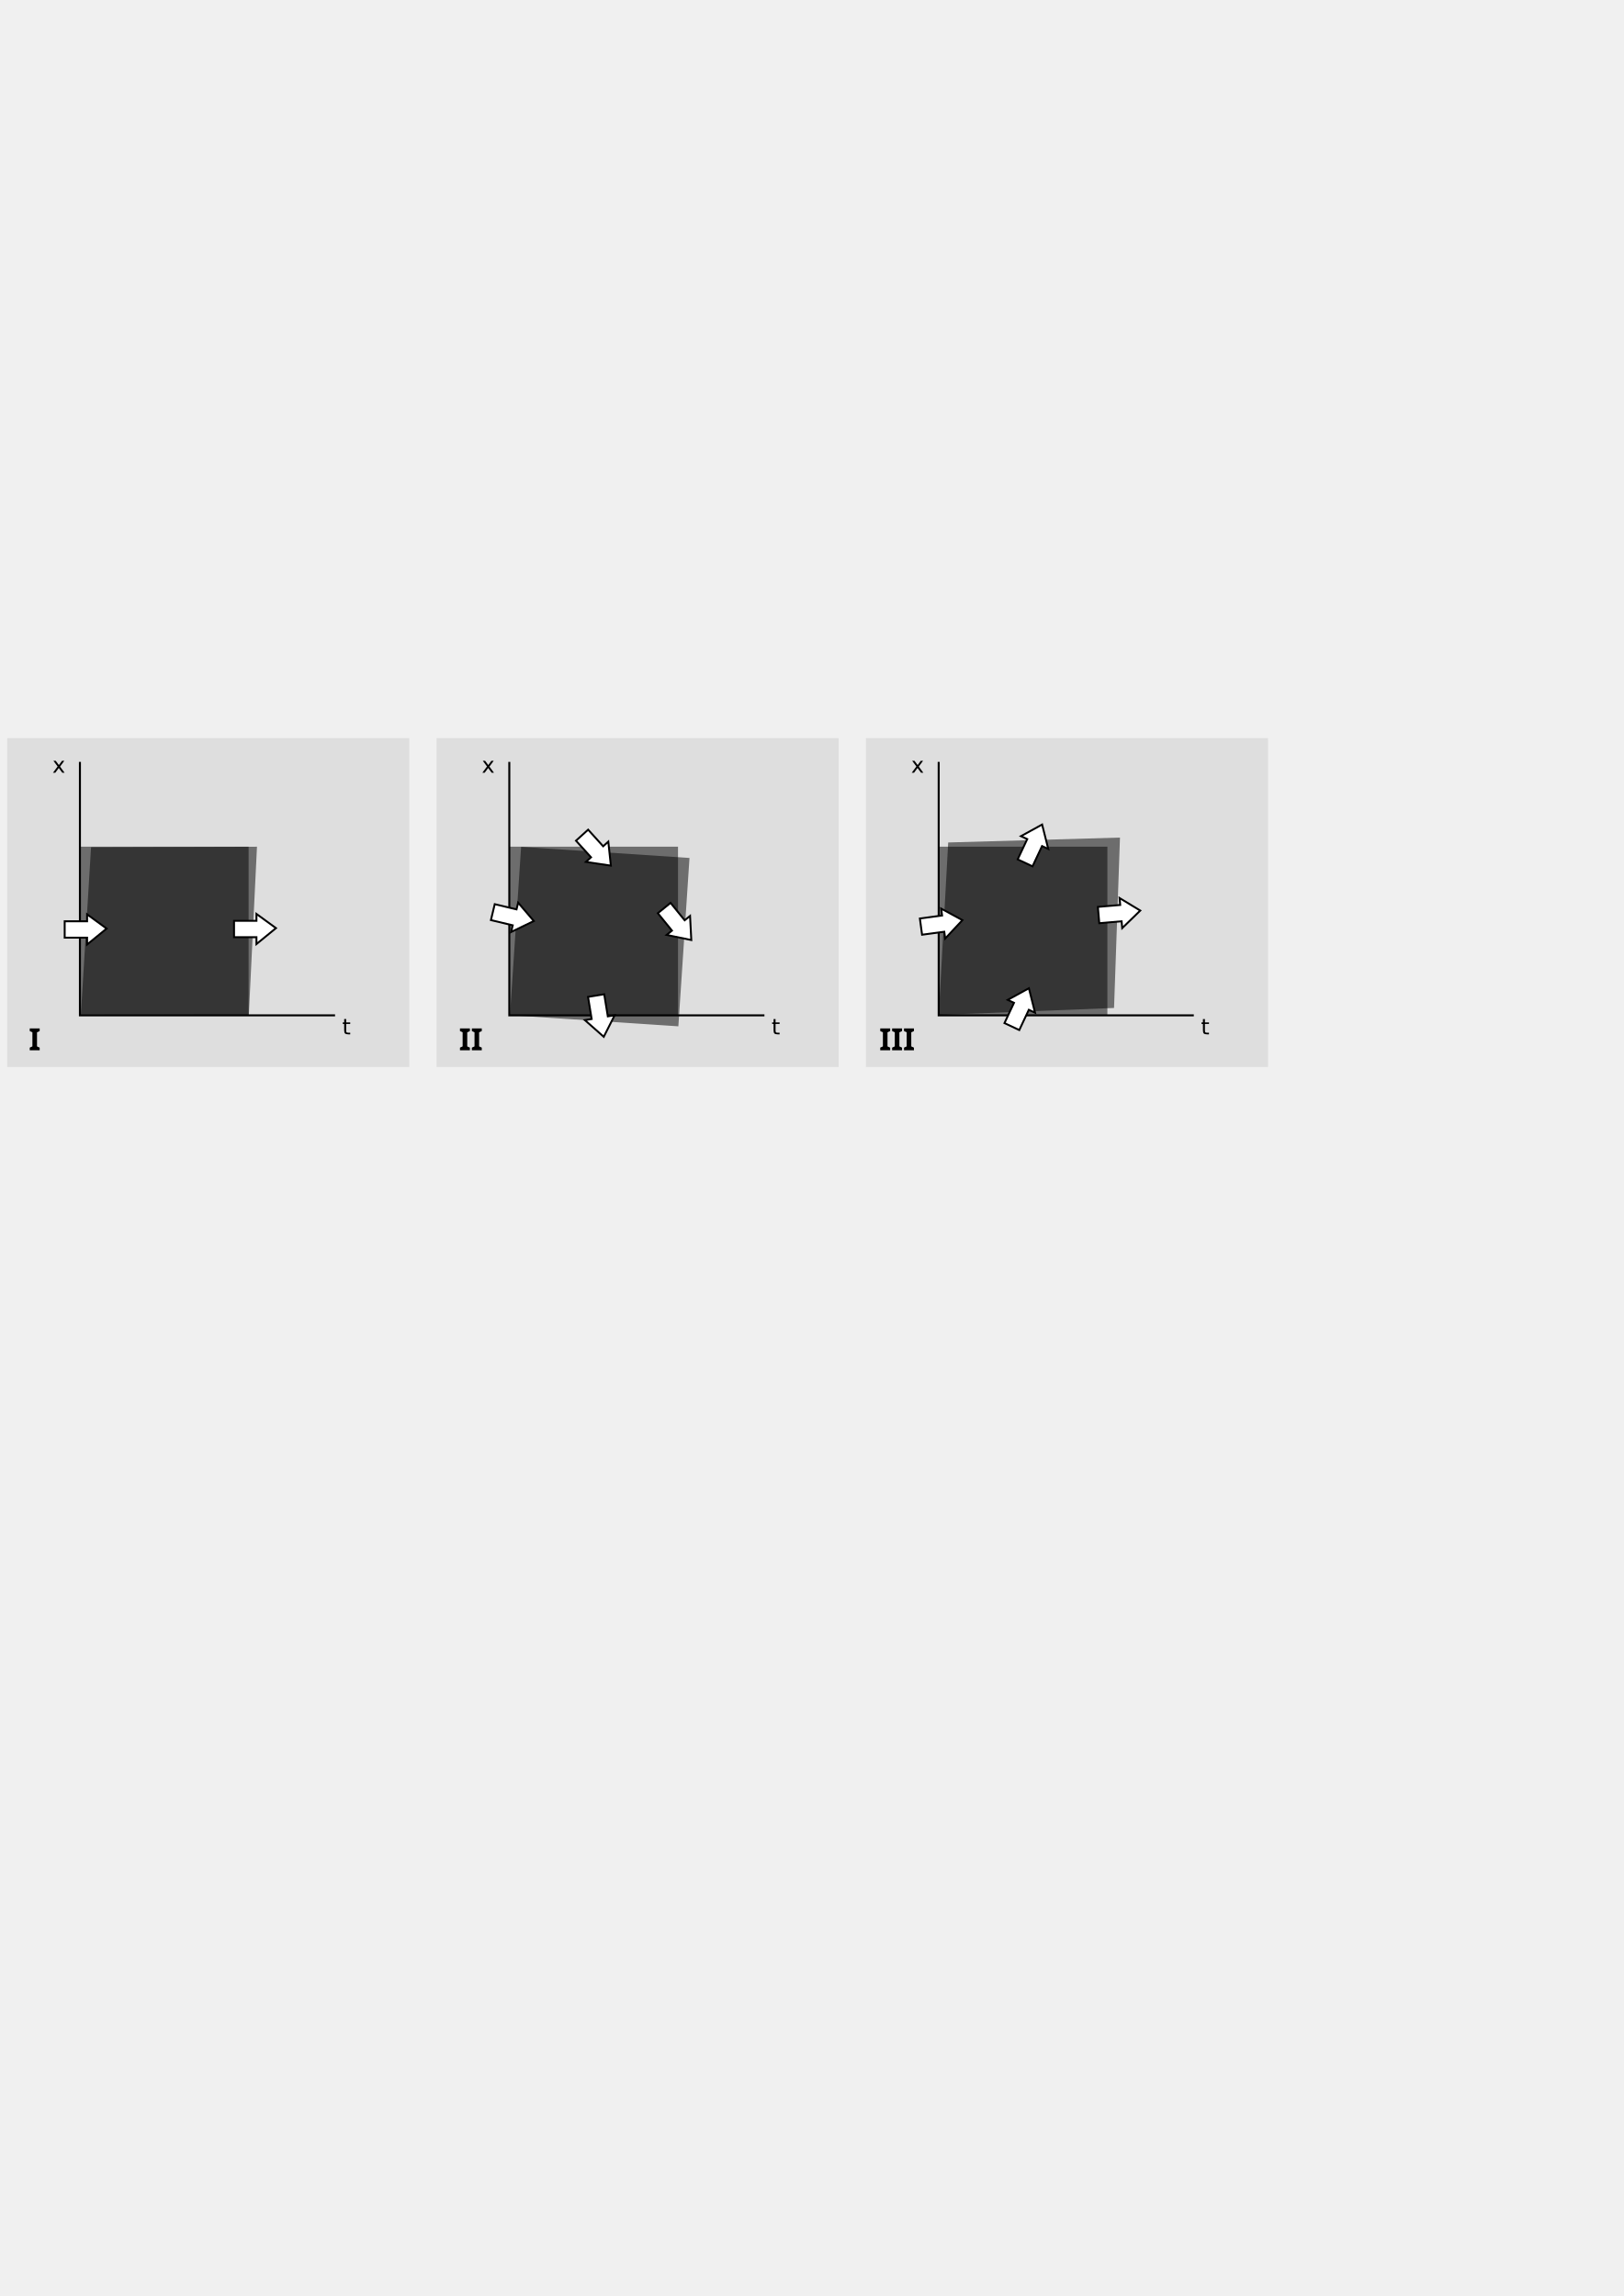
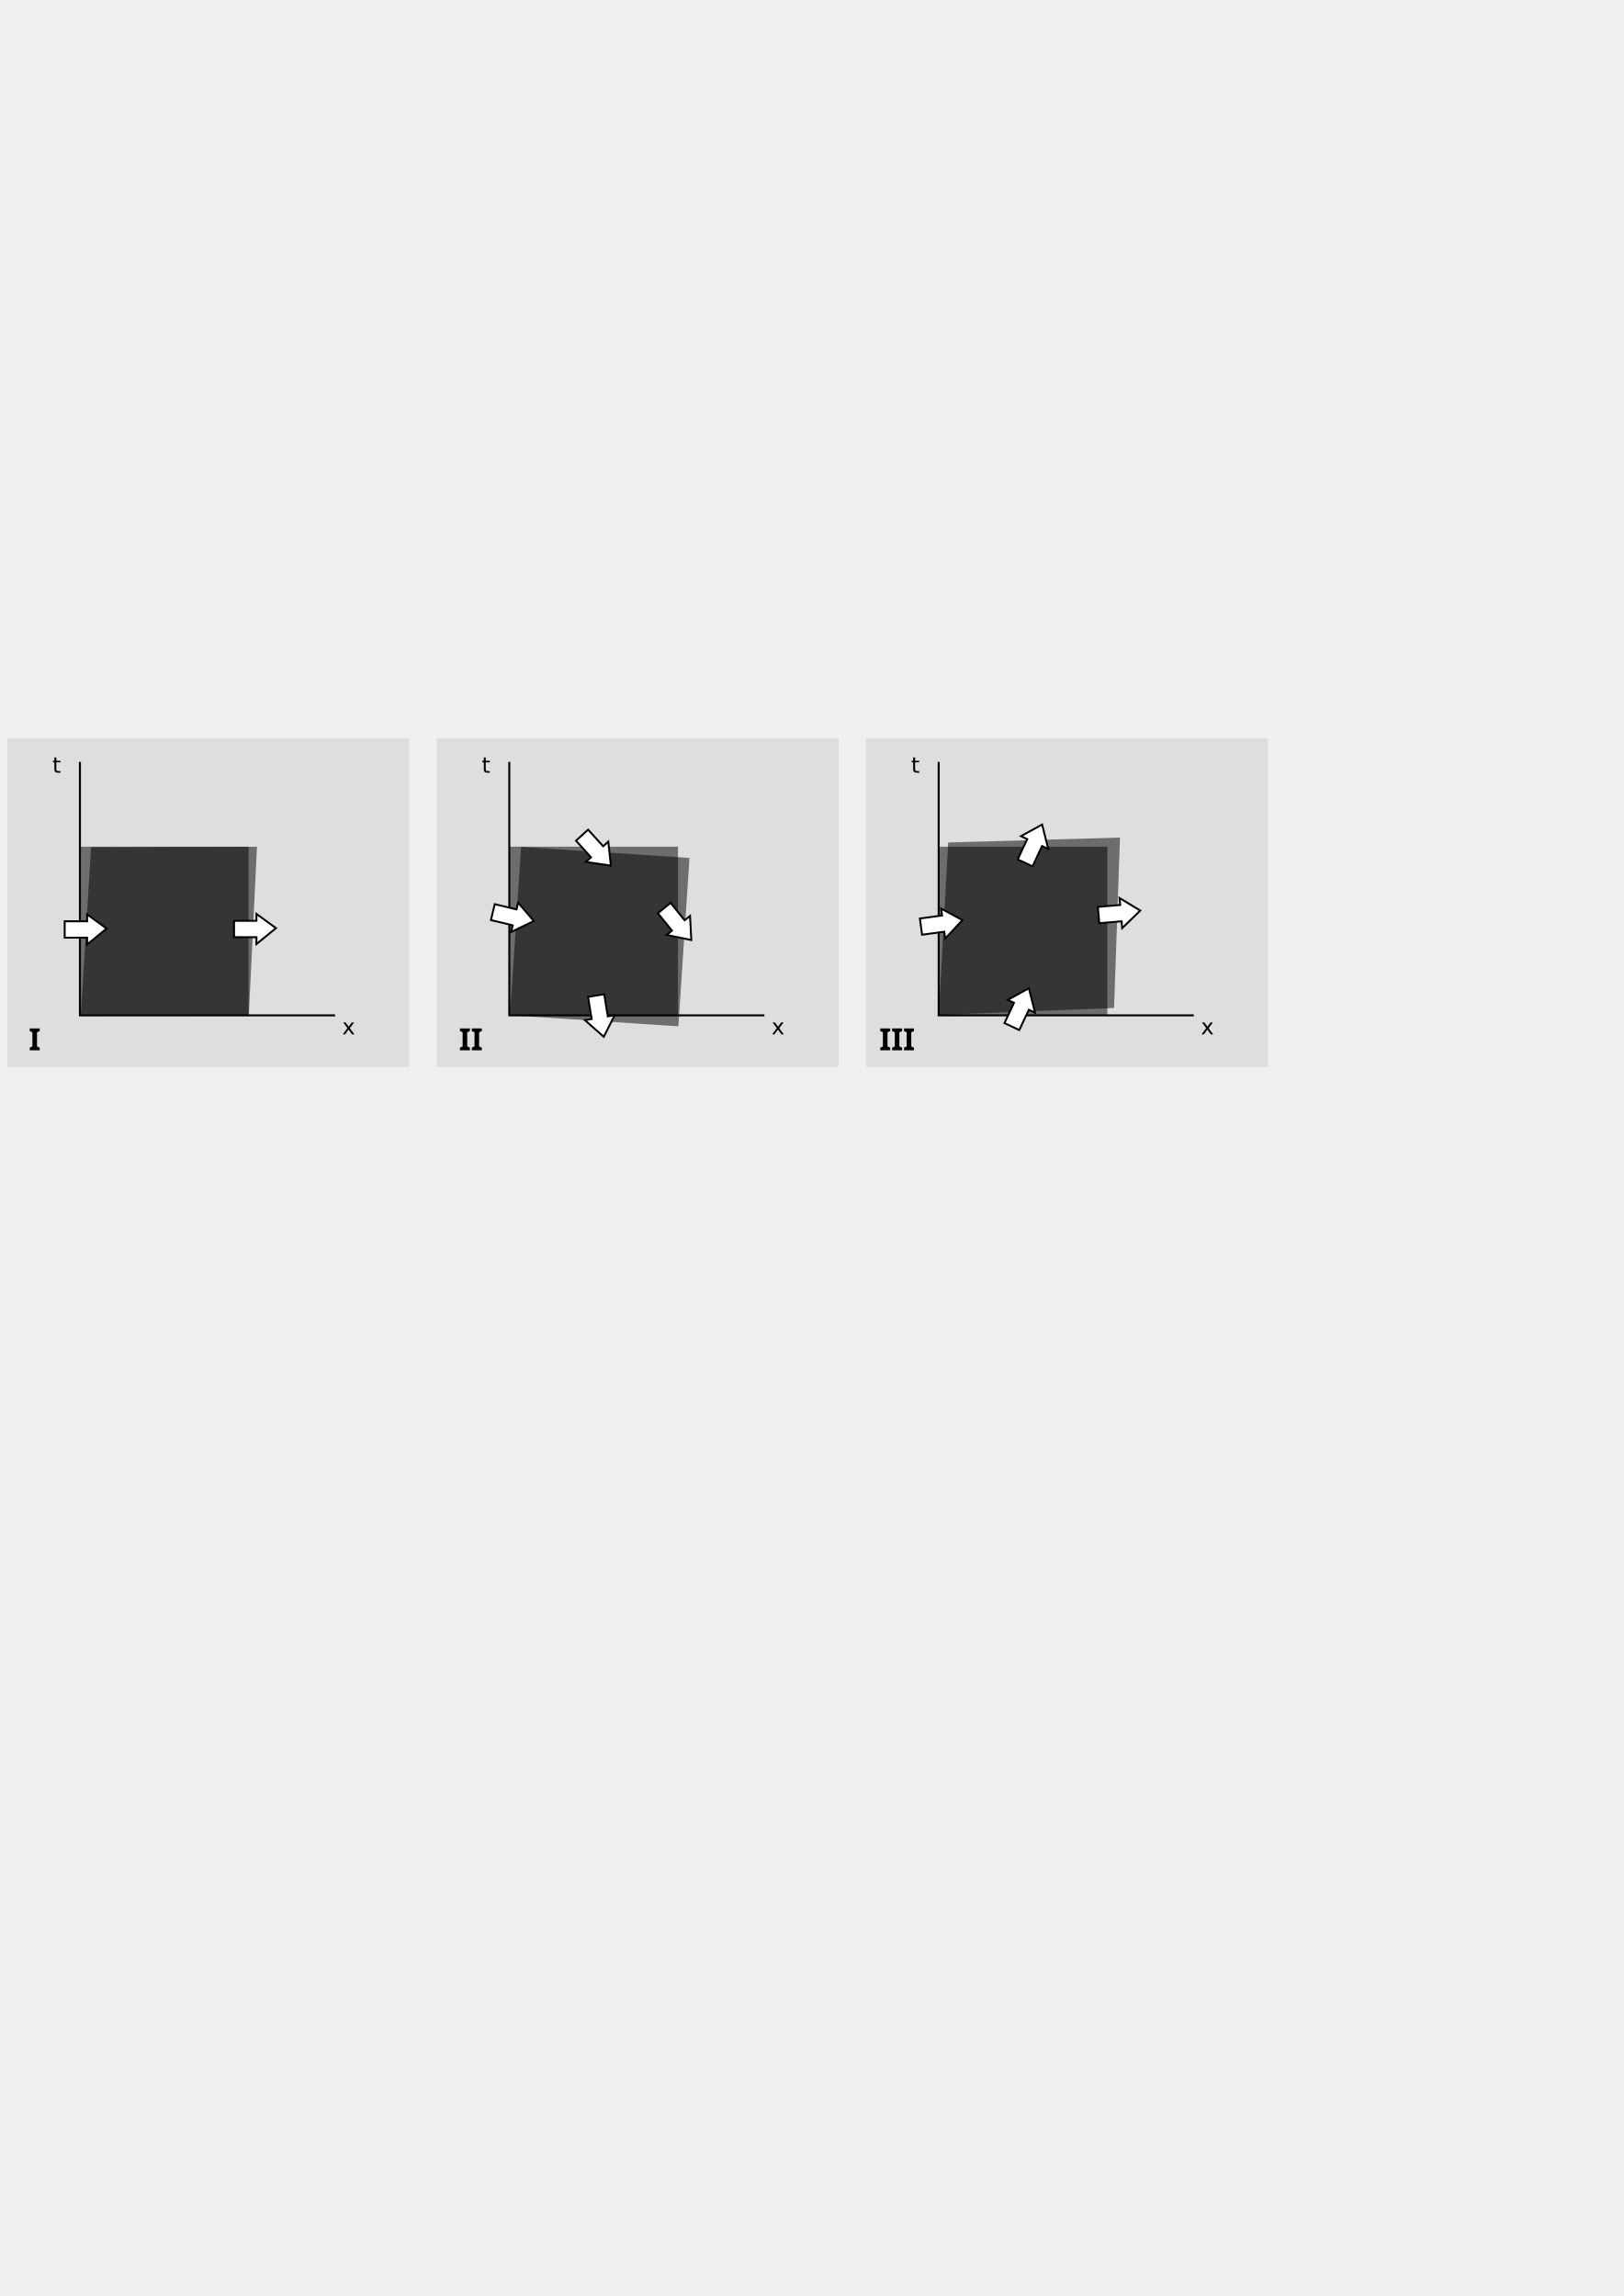
<svg xmlns="http://www.w3.org/2000/svg" width="744.094" height="1052.362" id="svg2" version="1.1">
  <defs id="defs4">
    <linearGradient id="linearGradient3282">
      <stop style="stop-color:#ebebeb;stop-opacity:1;" offset="0" id="stop3284" />
      <stop id="stop3290" offset="0.422" style="stop-color:#3a3a3a;stop-opacity:1;" />
      <stop style="stop-color:#000000;stop-opacity:1;" offset="1" id="stop3286" />
    </linearGradient>
  </defs>
  <g id="layer1">
    <g id="g2446" transform="translate(0,1.109426)">
      <rect y="337.208" x="3.296" height="150.758" width="184.252" id="rect2383" style="fill:#dedede;fill-opacity:1;fill-rule:evenodd;stroke:none;stroke-width:0.535pt;stroke-linecap:butt;stroke-linejoin:miter;stroke-opacity:1" />
      <path id="path2380" d="M 36.628,348.098 L 36.628,464.273 L 153.545,464.273" style="fill:none;fill-opacity:0.75;fill-rule:evenodd;stroke:#000000;stroke-width:0.919;stroke-linecap:butt;stroke-linejoin:miter;stroke-miterlimit:4;stroke-dasharray:none;stroke-opacity:1" />
      <text id="text3152" y="353.063" x="24" style="font-size:10px;font-style:normal;font-variant:normal;font-weight:normal;font-stretch:normal;text-align:start;line-height:100%;writing-mode:lr-tb;text-anchor:start;fill:#000000;fill-opacity:1;stroke:none;font-family:Bitstream Vera Sans;-inkscape-font-specification:Bitstream Vera Sans" xml:space="preserve">
-         <tspan y="353.063" x="24" id="tspan3154">x</tspan>
+         <tspan y="353.063" x="24" id="tspan3154">t</tspan>
      </text>
-       <text id="text3156" y="472.975" x="156.809" style="font-size:10px;font-style:normal;font-variant:normal;font-weight:normal;font-stretch:normal;text-align:start;line-height:100%;writing-mode:lr-tb;text-anchor:start;fill:#000000;fill-opacity:1;stroke:none;stroke-width:1pt;stroke-linecap:butt;stroke-linejoin:miter;stroke-opacity:1;font-family:Bitstream Vera Sans;-inkscape-font-specification:Bitstream Vera Sans" xml:space="preserve">
-         <tspan y="472.975" x="156.809" id="tspan3158">t</tspan>
+       <text id="text3156" y="472.975" x="156.809" style="font-size:10px;font-style:normal;font-variant:normal;font-weight:normal;font-stretch:normal;text-align:start;line-height:100%;writing-mode:lr-tb;text-anchor:start;fill:#000000;fill-opacity:1;stroke:none;font-family:Bitstream Vera Sans;-inkscape-font-specification:Bitstream Vera Sans" xml:space="preserve">
+         <tspan y="472.975" x="156.809" id="tspan3158">x</tspan>
      </text>
      <rect y="386.964" x="36.606" height="77.331" width="77.331" id="rect2391" style="opacity:1;fill:#000000;fill-opacity:0.509;fill-rule:evenodd;stroke:none;stroke-width:0.875;stroke-linecap:butt;stroke-linejoin:miter;marker:none;marker-start:none;marker-mid:none;marker-end:none;stroke-miterlimit:4;stroke-dasharray:none;stroke-dashoffset:0;stroke-opacity:1;visibility:visible;display:inline;overflow:visible;enable-background:accumulate" />
      <path id="path3160" d="M 37.064,463.914 L 41.726,387.214 L 117.764,386.986 L 114.036,464.073 L 37.064,463.914 z" style="opacity:1;fill:#000000;fill-opacity:0.509;fill-rule:evenodd;stroke:none;stroke-width:0.875;stroke-linecap:butt;stroke-linejoin:miter;marker:none;marker-start:none;marker-mid:none;marker-end:none;stroke-miterlimit:4;stroke-dasharray:none;stroke-dashoffset:0;stroke-opacity:1;visibility:visible;display:inline;overflow:visible;enable-background:accumulate" />
    </g>
    <g id="g2456" transform="translate(201.9598,-178.0758)">
      <rect y="516.393" x="-1.893" height="150.758" width="184.252" id="rect2408" style="fill:#dedede;fill-opacity:1;fill-rule:evenodd;stroke:none;stroke-width:0.535pt;stroke-linecap:butt;stroke-linejoin:miter;stroke-opacity:1" />
      <path id="path2410" d="M 31.439,527.283 L 31.439,643.458 L 148.356,643.458" style="fill:none;fill-opacity:0.75;fill-rule:evenodd;stroke:#000000;stroke-width:0.919;stroke-linecap:butt;stroke-linejoin:miter;stroke-miterlimit:4;stroke-dasharray:none;stroke-opacity:1" />
      <text id="text2412" y="532.248" x="18.811" style="font-size:10px;font-style:normal;font-variant:normal;font-weight:normal;font-stretch:normal;text-align:start;line-height:100%;writing-mode:lr-tb;text-anchor:start;fill:#000000;fill-opacity:1;stroke:none;font-family:Bitstream Vera Sans;-inkscape-font-specification:Bitstream Vera Sans" xml:space="preserve">
-         <tspan y="532.248" x="18.811" id="tspan2414">x</tspan>
+         <tspan y="532.248" x="18.811" id="tspan2414">t</tspan>
      </text>
-       <text id="text2416" y="652.16" x="151.62" style="font-size:10px;font-style:normal;font-variant:normal;font-weight:normal;font-stretch:normal;text-align:start;line-height:100%;writing-mode:lr-tb;text-anchor:start;fill:#000000;fill-opacity:1;stroke:none;stroke-width:1pt;stroke-linecap:butt;stroke-linejoin:miter;stroke-opacity:1;font-family:Bitstream Vera Sans;-inkscape-font-specification:Bitstream Vera Sans" xml:space="preserve">
-         <tspan y="652.16" x="151.62" id="tspan2418">t</tspan>
+       <text id="text2416" y="652.16" x="151.62" style="font-size:10px;font-style:normal;font-variant:normal;font-weight:normal;font-stretch:normal;text-align:start;line-height:100%;writing-mode:lr-tb;text-anchor:start;fill:#000000;fill-opacity:1;stroke:none;font-family:Bitstream Vera Sans;-inkscape-font-specification:Bitstream Vera Sans" xml:space="preserve">
+         <tspan y="652.16" x="151.62" id="tspan2418">x</tspan>
      </text>
      <rect y="566.149" x="31.417" height="77.331" width="77.331" id="rect2420" style="opacity:1;fill:#000000;fill-opacity:0.509;fill-rule:evenodd;stroke:none;stroke-width:0.875;stroke-linecap:butt;stroke-linejoin:miter;marker:none;marker-start:none;marker-mid:none;marker-end:none;stroke-miterlimit:4;stroke-dasharray:none;stroke-dashoffset:0;stroke-opacity:1;visibility:visible;display:inline;overflow:visible;enable-background:accumulate" />
      <rect transform="matrix(0.9978221,6.5962082e-2,-6.5962082e-2,0.9978221,0,0)" y="562.556" x="74.119" height="77.331" width="77.331" id="rect2440" style="opacity:1;fill:#000000;fill-opacity:0.509;fill-rule:evenodd;stroke:none;stroke-width:0.875;stroke-linecap:butt;stroke-linejoin:miter;marker:none;marker-start:none;marker-mid:none;marker-end:none;stroke-miterlimit:4;stroke-dasharray:none;stroke-dashoffset:0;stroke-opacity:1;visibility:visible;display:inline;overflow:visible;enable-background:accumulate" />
    </g>
    <g id="g2466" transform="translate(377.1823,-359.8877)">
      <rect y="698.205" x="19.655" height="150.758" width="184.252" id="rect2424" style="fill:#dedede;fill-opacity:1;fill-rule:evenodd;stroke:none;stroke-width:0.535pt;stroke-linecap:butt;stroke-linejoin:miter;stroke-opacity:1" />
      <path id="path2426" d="M 52.987,709.095 L 52.987,825.27 L 169.904,825.27" style="fill:none;fill-opacity:0.75;fill-rule:evenodd;stroke:#000000;stroke-width:0.919;stroke-linecap:butt;stroke-linejoin:miter;stroke-miterlimit:4;stroke-dasharray:none;stroke-opacity:1" />
      <text id="text2428" y="714.06" x="40.359" style="font-size:10px;font-style:normal;font-variant:normal;font-weight:normal;font-stretch:normal;text-align:start;line-height:100%;writing-mode:lr-tb;text-anchor:start;fill:#000000;fill-opacity:1;stroke:none;font-family:Bitstream Vera Sans;-inkscape-font-specification:Bitstream Vera Sans" xml:space="preserve">
-         <tspan y="714.06" x="40.359" id="tspan2430">x</tspan>
+         <tspan y="714.06" x="40.359" id="tspan2430">t</tspan>
      </text>
-       <text id="text2432" y="833.972" x="173.168" style="font-size:10px;font-style:normal;font-variant:normal;font-weight:normal;font-stretch:normal;text-align:start;line-height:100%;writing-mode:lr-tb;text-anchor:start;fill:#000000;fill-opacity:1;stroke:none;stroke-width:1pt;stroke-linecap:butt;stroke-linejoin:miter;stroke-opacity:1;font-family:Bitstream Vera Sans;-inkscape-font-specification:Bitstream Vera Sans" xml:space="preserve">
-         <tspan y="833.972" x="173.168" id="tspan2434">t</tspan>
+       <text id="text2432" y="833.972" x="173.168" style="font-size:10px;font-style:normal;font-variant:normal;font-weight:normal;font-stretch:normal;text-align:start;line-height:100%;writing-mode:lr-tb;text-anchor:start;fill:#000000;fill-opacity:1;stroke:none;font-family:Bitstream Vera Sans;-inkscape-font-specification:Bitstream Vera Sans" xml:space="preserve">
+         <tspan y="833.972" x="173.168" id="tspan2434">x</tspan>
      </text>
      <rect y="747.961" x="52.965" height="77.331" width="77.331" id="rect2436" style="opacity:1;fill:#000000;fill-opacity:0.509;fill-rule:evenodd;stroke:none;stroke-width:0.875;stroke-linecap:butt;stroke-linejoin:miter;marker:none;marker-start:none;marker-mid:none;marker-end:none;stroke-miterlimit:4;stroke-dasharray:none;stroke-dashoffset:0;stroke-opacity:1;visibility:visible;display:inline;overflow:visible;enable-background:accumulate" />
      <path id="path2444" d="M 53.018,825.084 L 57.345,746.033 L 136.069,743.79 L 133.349,821.884 L 53.018,825.084 z" style="opacity:1;fill:#000000;fill-opacity:0.509;fill-rule:evenodd;stroke:none;stroke-width:0.875;stroke-linecap:butt;stroke-linejoin:miter;marker:none;marker-start:none;marker-mid:none;marker-end:none;stroke-miterlimit:4;stroke-dasharray:none;stroke-dashoffset:0;stroke-opacity:1;visibility:visible;display:inline;overflow:visible;enable-background:accumulate" />
    </g>
    <text xml:space="preserve" style="font-size:14px;font-style:normal;font-variant:normal;font-weight:bold;font-stretch:normal;text-align:start;line-height:100%;writing-mode:lr-tb;text-anchor:start;fill:#000000;fill-opacity:1;stroke:none;stroke-width:1pt;stroke-linecap:butt;stroke-linejoin:miter;stroke-opacity:1;font-family:cmr10;-inkscape-font-specification:cmr10 Medium" x="13.178" y="481.386" id="text2480">
      <tspan id="tspan2482" x="13.178" y="481.386">I</tspan>
    </text>
    <text xml:space="preserve" style="font-size:14px;font-style:normal;font-variant:normal;font-weight:bold;font-stretch:normal;text-align:start;line-height:100%;writing-mode:lr-tb;text-anchor:start;fill:#000000;fill-opacity:1;stroke:none;stroke-width:1pt;stroke-linecap:butt;stroke-linejoin:miter;stroke-opacity:1;font-family:cmr10;-inkscape-font-specification:cmr10 Medium" x="210.341" y="481.386" id="text2484">
      <tspan id="tspan2486" x="210.341" y="481.386">II</tspan>
    </text>
    <text xml:space="preserve" style="font-size:14px;font-style:normal;font-variant:normal;font-weight:bold;font-stretch:normal;text-align:start;line-height:100%;writing-mode:lr-tb;text-anchor:start;fill:#000000;fill-opacity:1;stroke:none;stroke-width:1pt;stroke-linecap:butt;stroke-linejoin:miter;stroke-opacity:1;font-family:cmr10;-inkscape-font-specification:cmr10 Medium" x="402.936" y="481.386" id="text2488">
      <tspan id="tspan2490" x="402.936" y="481.386">III</tspan>
    </text>
    <path style="opacity:1;fill:#ffffff;fill-opacity:1;fill-rule:evenodd;stroke:#000000;stroke-width:0.875;stroke-linecap:butt;stroke-linejoin:miter;marker:none;marker-start:none;marker-mid:none;marker-end:none;stroke-miterlimit:4;stroke-dasharray:none;stroke-dashoffset:0;stroke-opacity:1;visibility:visible;display:inline;overflow:visible;enable-background:accumulate" d="M 39.912,419.09 L 39.912,422.263 L 29.643,422.263 L 29.643,429.767 L 39.912,429.767 L 39.912,432.918 L 48.853,425.607 L 39.912,419.09 z" id="rect2416" />
    <path style="opacity:1;fill:#ffffff;fill-opacity:1;fill-rule:evenodd;stroke:#000000;stroke-width:0.875;stroke-linecap:butt;stroke-linejoin:miter;marker:none;marker-start:none;marker-mid:none;marker-end:none;stroke-miterlimit:4;stroke-dasharray:none;stroke-dashoffset:0;stroke-opacity:1;visibility:visible;display:inline;overflow:visible;enable-background:accumulate" d="M 117.526,418.884 L 117.526,422.057 L 107.257,422.057 L 107.257,429.561 L 117.526,429.561 L 117.526,432.713 L 126.467,425.402 L 117.526,418.884 z" id="path3193" />
    <path style="opacity:1;fill:#ffffff;fill-opacity:1;fill-rule:evenodd;stroke:#000000;stroke-width:0.875;stroke-linecap:butt;stroke-linejoin:miter;marker:none;marker-start:none;marker-mid:none;marker-end:none;stroke-miterlimit:4;stroke-dasharray:none;stroke-dashoffset:0;stroke-opacity:1;visibility:visible;display:inline;overflow:visible;enable-background:accumulate" d="M 237.45,413.729 L 236.71,416.815 L 226.724,414.421 L 224.974,421.718 L 234.961,424.112 L 234.226,427.177 L 244.625,422.151 L 237.45,413.729 z" id="path3195" />
    <path style="opacity:1;fill:#ffffff;fill-opacity:1;fill-rule:evenodd;stroke:#000000;stroke-width:0.875;stroke-linecap:butt;stroke-linejoin:miter;marker:none;marker-start:none;marker-mid:none;marker-end:none;stroke-miterlimit:4;stroke-dasharray:none;stroke-dashoffset:0;stroke-opacity:1;visibility:visible;display:inline;overflow:visible;enable-background:accumulate" d="M 281.675,465.338 L 278.543,465.848 L 276.891,455.712 L 269.485,456.92 L 271.137,467.056 L 268.027,467.563 L 276.681,475.21 L 281.675,465.338 z" id="path3197" />
    <path style="opacity:1;fill:#ffffff;fill-opacity:1;fill-rule:evenodd;stroke:#000000;stroke-width:0.875;stroke-linecap:butt;stroke-linejoin:miter;marker:none;marker-start:none;marker-mid:none;marker-end:none;stroke-miterlimit:4;stroke-dasharray:none;stroke-dashoffset:0;stroke-opacity:1;visibility:visible;display:inline;overflow:visible;enable-background:accumulate" d="M 278.767,385.763 L 276.416,387.894 L 269.52,380.283 L 263.959,385.322 L 270.855,392.932 L 268.52,395.048 L 279.94,396.764 L 278.767,385.763 z" id="path3199" />
    <path style="opacity:1;fill:#ffffff;fill-opacity:1;fill-rule:evenodd;stroke:#000000;stroke-width:0.875;stroke-linecap:butt;stroke-linejoin:miter;marker:none;marker-start:none;marker-mid:none;marker-end:none;stroke-miterlimit:4;stroke-dasharray:none;stroke-dashoffset:0;stroke-opacity:1;visibility:visible;display:inline;overflow:visible;enable-background:accumulate" d="M 316.229,419.809 L 313.765,421.808 L 307.294,413.834 L 301.467,418.562 L 307.938,426.536 L 305.491,428.522 L 316.801,430.858 L 316.229,419.809 z" id="path3201" />
    <path style="opacity:1;fill:#ffffff;fill-opacity:1;fill-rule:evenodd;stroke:#000000;stroke-width:0.875;stroke-linecap:butt;stroke-linejoin:miter;marker:none;marker-start:none;marker-mid:none;marker-end:none;stroke-miterlimit:4;stroke-dasharray:none;stroke-dashoffset:0;stroke-opacity:1;visibility:visible;display:inline;overflow:visible;enable-background:accumulate" d="M 431.31,416.473 L 431.734,419.618 L 421.556,420.989 L 422.558,428.426 L 432.735,427.055 L 433.156,430.178 L 441.041,421.739 L 431.31,416.473 z" id="path3203" />
    <path style="opacity:1;fill:#ffffff;fill-opacity:1;fill-rule:evenodd;stroke:#000000;stroke-width:0.875;stroke-linecap:butt;stroke-linejoin:miter;marker:none;marker-start:none;marker-mid:none;marker-end:none;stroke-miterlimit:4;stroke-dasharray:none;stroke-dashoffset:0;stroke-opacity:1;visibility:visible;display:inline;overflow:visible;enable-background:accumulate" d="M 461.809,458.29 L 464.681,459.639 L 460.318,468.935 L 467.111,472.123 L 471.474,462.827 L 474.327,464.166 L 471.507,452.966 L 461.809,458.29 z" id="path3205" />
    <path style="opacity:1;fill:#ffffff;fill-opacity:1;fill-rule:evenodd;stroke:#000000;stroke-width:0.875;stroke-linecap:butt;stroke-linejoin:miter;marker:none;marker-start:none;marker-mid:none;marker-end:none;stroke-miterlimit:4;stroke-dasharray:none;stroke-dashoffset:0;stroke-opacity:1;visibility:visible;display:inline;overflow:visible;enable-background:accumulate" d="M 467.875,383.251 L 470.747,384.599 L 466.384,393.896 L 473.177,397.084 L 477.54,387.787 L 480.393,389.126 L 477.574,377.926 L 467.875,383.251 z" id="path3207" />
    <path style="opacity:1;fill:#ffffff;fill-opacity:1;fill-rule:evenodd;stroke:#000000;stroke-width:0.875;stroke-linecap:butt;stroke-linejoin:miter;marker:none;marker-start:none;marker-mid:none;marker-end:none;stroke-miterlimit:4;stroke-dasharray:none;stroke-dashoffset:0;stroke-opacity:1;visibility:visible;display:inline;overflow:visible;enable-background:accumulate" d="M 513.081,411.628 L 513.354,414.789 L 503.122,415.673 L 503.768,423.149 L 514,422.265 L 514.271,425.405 L 522.549,417.352 L 513.081,411.628 z" id="path3209" />
  </g>
</svg>
